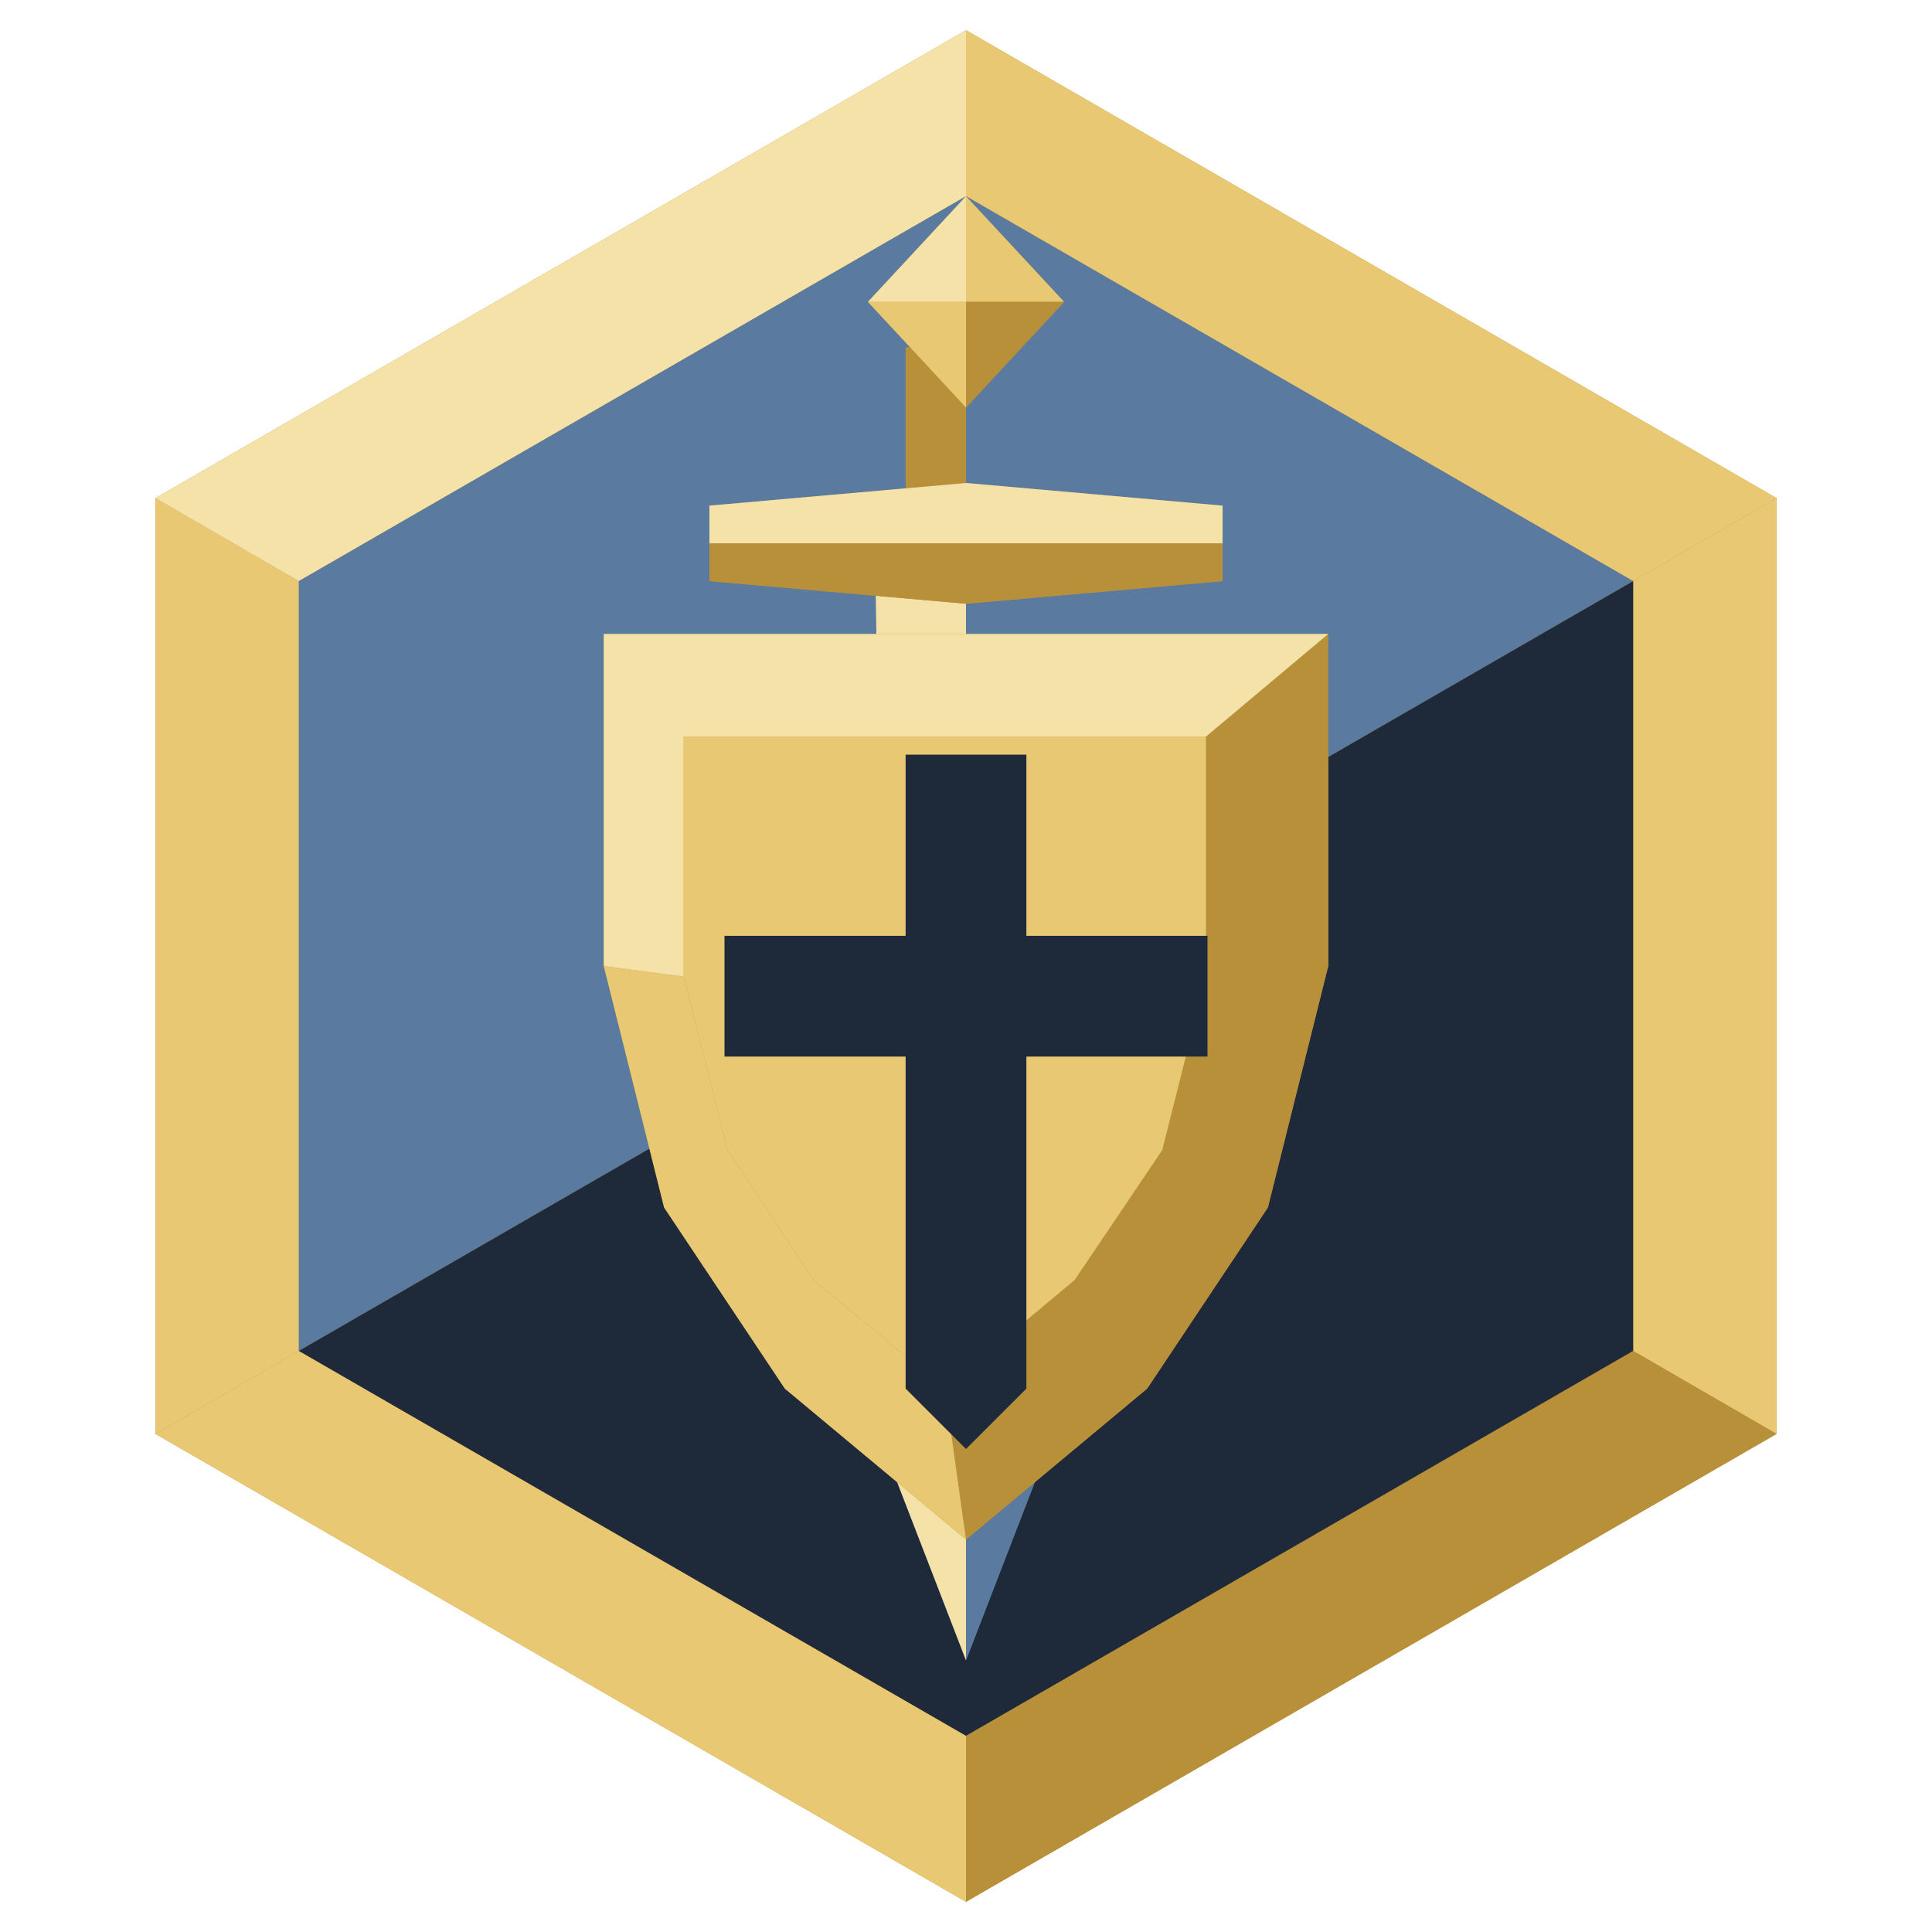
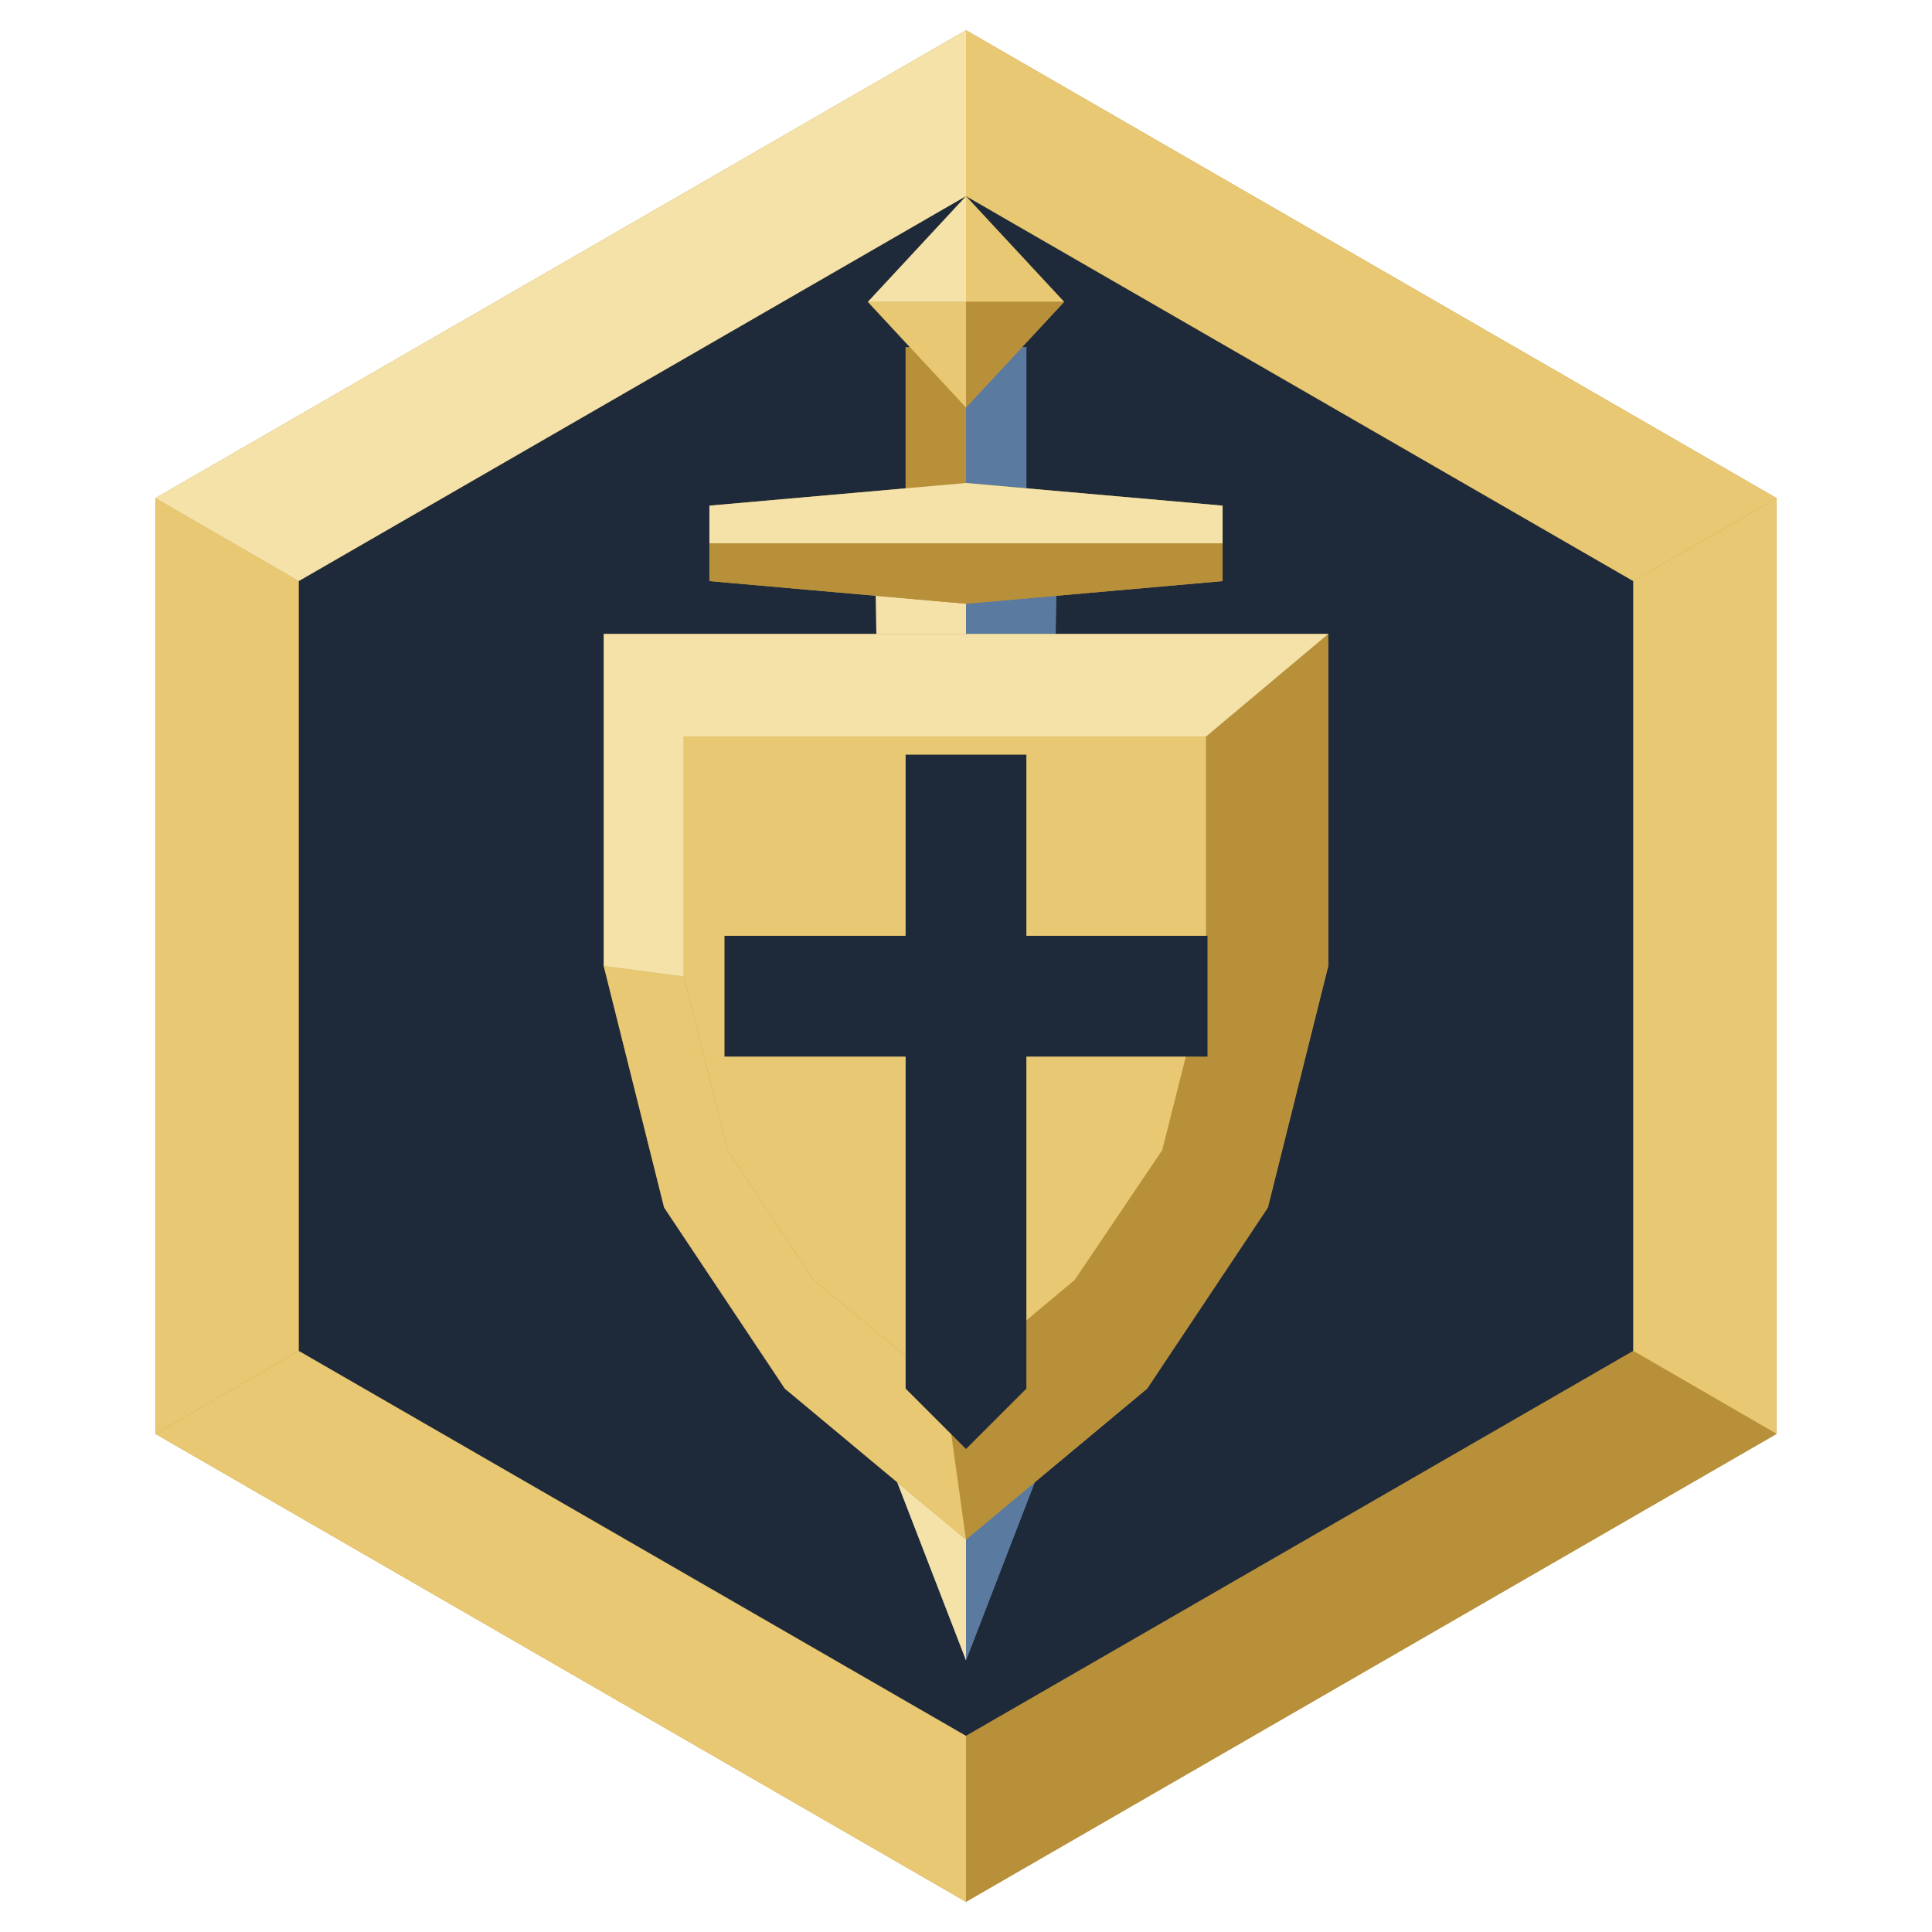
<svg xmlns="http://www.w3.org/2000/svg" viewBox="0 0 128 128" width="128" height="128">
  <polygon fill="#b8903a" points="64,2 117.7,33 117.7,95 64,126 10.3,95 10.3,33" />
  <polygon fill="#e8c872" points="64,2 117.7,33 108.2,38.5 64,13" />
  <polygon fill="#e8c872" points="117.7,33 117.7,95 108.2,89.5 108.2,38.5" />
  <polygon fill="#b8903a" points="117.7,95 64,126 64,115 108.2,89.5" />
  <polygon fill="#e8c872" points="64,126 10.3,95 19.8,89.5 64,115" />
  <polygon fill="#e8c872" points="10.3,95 10.3,33 19.8,38.5 19.8,89.5" />
  <polygon fill="#f4e2a8" points="10.3,33 64,2 64,13 19.8,38.5" />
-   <polygon fill="#5a7aa0" points="19.8,89.5 19.8,38.5 64,13 108.2,38.5" />
-   <polygon fill="#1e2a3a" points="108.2,38.5 108.2,89.5 64,115 19.8,89.5" />
+   <polygon fill="#1e2a3a" points="64,13 108.2,38.5 108.2,89.5 64,115 19.8,89.5 19.8,38.5" />
  <polygon fill="#5a7aa0" points="60,23 60,36 68,36 68,23" />
  <polygon fill="#b8903a" points="64,23 64,36 60,36 60,23" />
  <polygon fill="#5a7aa0" points="64,23 64,36 68,36 68,23" />
  <polygon fill="#b8903a" points="64,13 70.5,20 64,27 57.5,20" />
  <polygon fill="#e8c872" points="64,20 64,13 70.5,20" />
  <polygon fill="#b8903a" points="64,20 70.5,20 64,27" />
  <polygon fill="#e8c872" points="64,20 64,27 57.5,20" />
  <polygon fill="#f4e2a8" points="64,20 57.5,20 64,13" />
  <polygon fill="#5a7aa0" points="58,38 58.9,96.8 64,110 64,110 69.1,96.8 70,38" />
  <polygon fill="#f4e2a8" points="64,38 64,96.8 58.9,96.8 58,38" />
  <polygon fill="#5a7aa0" points="64,38 64,96.8 69.1,96.8 70,38" />
  <polygon fill="#f4e2a8" points="64,96.8 64,110 64,110 58.9,96.8" />
  <polygon fill="#5a7aa0" points="64,96.8 64,110 64,110 69.1,96.8" />
  <polygon fill="#b8903a" points="81,33.5 64,32 47,33.5 47,38.5 64,40 81,38.5" />
  <polygon fill="#f4e2a8" points="81,36 64,36 64,32 81,33.5" />
  <polygon fill="#b8903a" points="81,36 64,36 64,40 81,38.5" />
  <polygon fill="#f4e2a8" points="64,36 47,36 47,33.5 64,32" />
  <polygon fill="#b8903a" points="64,36 47,36 47,38.5 64,40" />
  <polygon fill="#b8903a" points="40,42 88,42 88,64 84,80 76,92 64,102 52,92 44,80 40,64" />
  <polygon fill="#b8903a" points="88,42 88,64 84,80 76,92 64,102 62.6,92 71.2,84.8 77,76.2 79.9,64.7 79.9,48.8" />
  <polygon fill="#e8c872" points="64,102 52,92 44,80 40,64 45.3,64.7 48.2,76.2 53.9,84.8 62.6,92" />
  <polygon fill="#f4e2a8" points="40,64 40,42 88,42 79.9,48.8 45.3,48.8 45.3,64.7" />
  <polygon fill="#e8c872" points="45.3,48.8 79.9,48.8 79.9,64.7 77,76.2 71.2,84.8 62.6,92 53.9,84.8 48.2,76.2 45.3,64.7" />
  <polygon fill="#1e2a3a" points="60,50 68,50 68,62 80,62 80,70 68,70 68,92 64,96 60,92 60,70 48,70 48,62 60,62" />
</svg>
